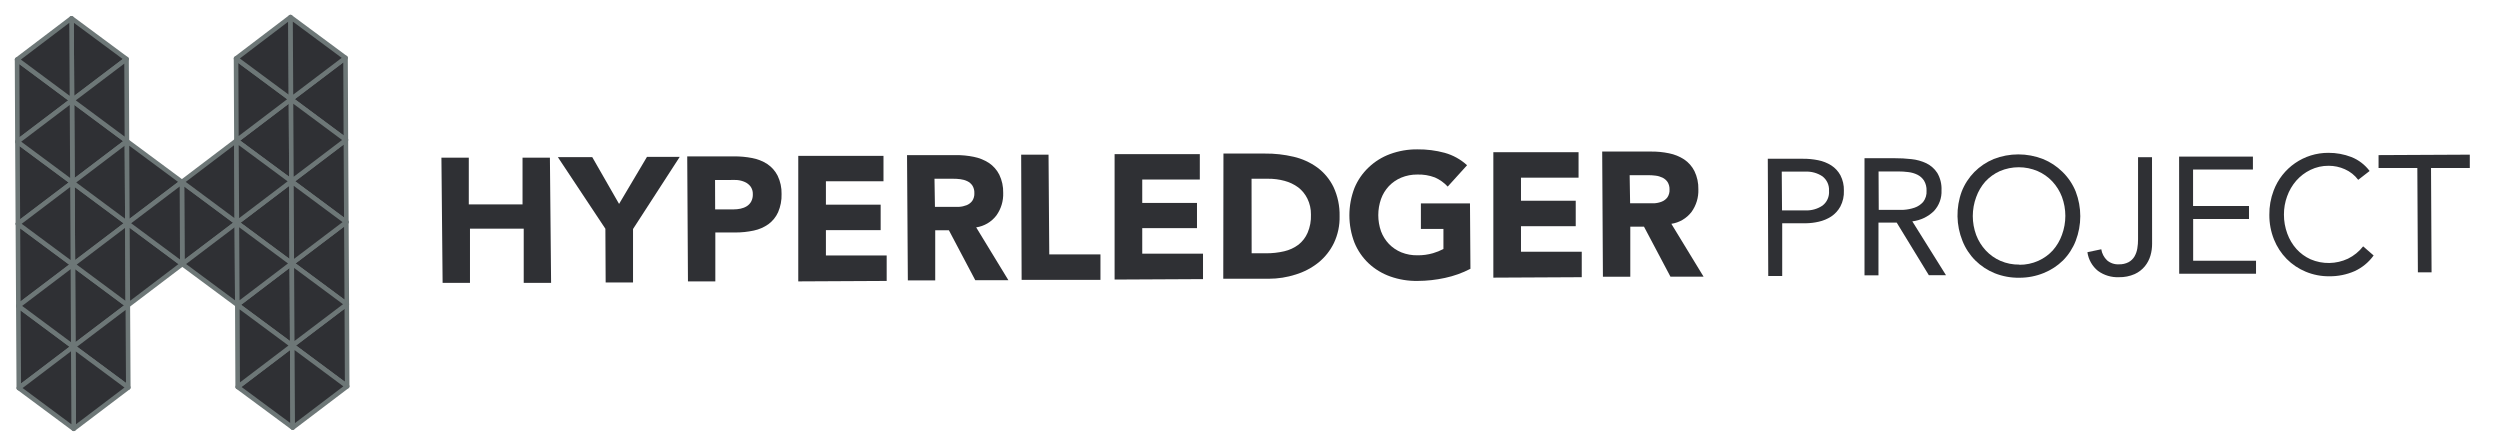
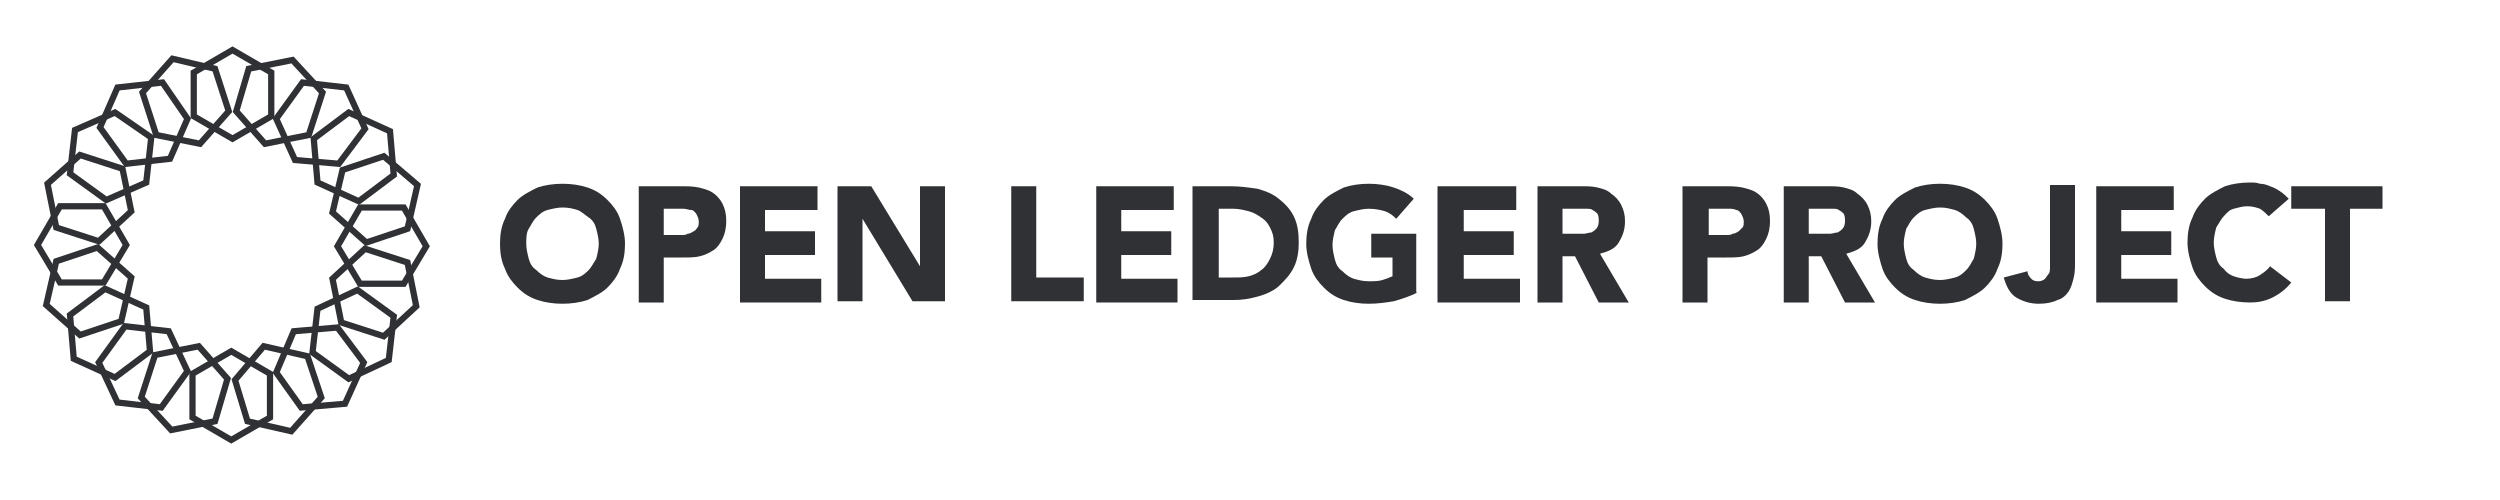
- <svg xmlns="http://www.w3.org/2000/svg" id="Layer_1" data-name="Layer 1" viewBox="0 0 274 48">
-   <defs>
-     <style>.cls-1,.cls-2{fill:#2f3034;}.cls-2{stroke:#6d7777;stroke-linecap:round;stroke-linejoin:round;stroke-width:0.5px;}</style>
-   </defs>
-   <path class="cls-1" d="M48.38,17.28l3,0,0,5.12,5.89,0,0-5.12,3,0L60.4,31l-3,0,0-5.94-5.89,0,0,5.94-3,0Z" />
-   <path class="cls-1" d="M66.35,25.07l-5.21-7.85,3.77,0,2.94,5.13,3.06-5.16,3.59,0-5.12,7.91,0,5.86-3,0Z" />
-   <path class="cls-1" d="M75.32,17.14l5.11,0a10,10,0,0,1,2,.18,4.63,4.63,0,0,1,1.67.66,3.4,3.4,0,0,1,1.13,1.28,4.39,4.39,0,0,1,.43,2,4.69,4.69,0,0,1-.38,2,3.33,3.33,0,0,1-1.06,1.31,4.32,4.32,0,0,1-1.61.7,9.43,9.43,0,0,1-2,.21H78.4l0,5.36-3,0Zm3.06,5.81h2a3.9,3.9,0,0,0,.79-0.08,2.1,2.1,0,0,0,.68-0.27,1.4,1.4,0,0,0,.48-0.51,1.6,1.6,0,0,0,.18-0.81,1.37,1.37,0,0,0-.25-0.84,1.61,1.61,0,0,0-.62-0.49,2.69,2.69,0,0,0-.85-0.22,8.63,8.63,0,0,0-.89,0H78.37Z" />
-   <path class="cls-1" d="M87.49,17.08l9.34,0v2.79l-6.31,0v2.56l6,0v2.79l-6,0V28l6.66,0v2.79l-9.69.05Z" />
-   <path class="cls-1" d="M99.41,17l5.32,0a9.35,9.35,0,0,1,2,.19,4.76,4.76,0,0,1,1.66.67,3.4,3.4,0,0,1,1.13,1.28,4.35,4.35,0,0,1,.43,2,4,4,0,0,1-.75,2.48,3.41,3.41,0,0,1-2.21,1.3l3.53,5.79-3.63,0L104,25.24h-1.5l0,5.49-3,0Zm3.06,5.67h1.79l0.86,0a2.72,2.72,0,0,0,.82-0.18,1.43,1.43,0,0,0,.61-0.46,1.4,1.4,0,0,0,.24-0.87,1.46,1.46,0,0,0-.22-0.83,1.42,1.42,0,0,0-.55-0.47,2.43,2.43,0,0,0-.76-0.22,6.13,6.13,0,0,0-.84-0.05h-2Z" />
-   <path class="cls-1" d="M111.92,16.95l3,0L115,27.88l5.61,0v2.79l-8.64,0Z" />
-   <path class="cls-1" d="M122.16,16.89l9.34,0v2.79l-6.31,0v2.56l6,0V25l-6,0v2.8l6.66,0v2.79l-9.69.05Z" />
-   <path class="cls-1" d="M134.09,16.83l4.55,0a13.06,13.06,0,0,1,3.14.35,7.2,7.2,0,0,1,2.6,1.18,5.85,5.85,0,0,1,1.77,2.13,7.19,7.19,0,0,1,.67,3.2,6.52,6.52,0,0,1-.62,2.94,6.31,6.31,0,0,1-1.69,2.14A7.53,7.53,0,0,1,142,30.09a9.58,9.58,0,0,1-2.93.46l-5,0Zm3.09,10.93h1.57a8.49,8.49,0,0,0,2-.22,4.18,4.18,0,0,0,1.56-.72,3.38,3.38,0,0,0,1-1.3,4.61,4.61,0,0,0,.37-2,3.84,3.84,0,0,0-.39-1.75,3.5,3.5,0,0,0-1-1.23,4.46,4.46,0,0,0-1.51-.72,6.69,6.69,0,0,0-1.82-.23h-1.79Z" />
-   <path class="cls-1" d="M161.16,29.46a11,11,0,0,1-2.79,1,14.26,14.26,0,0,1-3,.33,8.51,8.51,0,0,1-3-.49,6.79,6.79,0,0,1-2.36-1.43,6.53,6.53,0,0,1-1.56-2.27,8.35,8.35,0,0,1,0-6A6.55,6.55,0,0,1,150,18.35a6.79,6.79,0,0,1,2.34-1.46,8.44,8.44,0,0,1,3-.52,11,11,0,0,1,3,.38,6,6,0,0,1,2.45,1.36l-2.12,2.34a4.27,4.27,0,0,0-1.4-1,5,5,0,0,0-1.94-.32,4.5,4.5,0,0,0-1.76.34,4,4,0,0,0-1.35.93,4.07,4.07,0,0,0-.86,1.41,5.36,5.36,0,0,0,0,3.54,4.08,4.08,0,0,0,.87,1.39,4,4,0,0,0,1.36.92,4.52,4.52,0,0,0,1.76.32,5.81,5.81,0,0,0,1.71-.23,6.33,6.33,0,0,0,1.14-.46V25.09h-2.47v-2.8l5.38,0Z" />
-   <path class="cls-1" d="M163.67,16.68l9.34,0v2.79l-6.31,0V22l6,0v2.79l-6,0v2.8l6.66,0v2.79l-9.69.05Z" />
-   <path class="cls-1" d="M175.6,16.61l5.32,0a9.31,9.31,0,0,1,2,.19,4.76,4.76,0,0,1,1.66.67,3.39,3.39,0,0,1,1.13,1.28,4.34,4.34,0,0,1,.43,2,4,4,0,0,1-.75,2.48,3.42,3.42,0,0,1-2.21,1.3l3.53,5.79-3.63,0-2.9-5.48h-1.5l0,5.49-3,0Zm3.06,5.67h1.79l0.86,0a2.69,2.69,0,0,0,.82-0.18,1.42,1.42,0,0,0,.61-0.46,1.39,1.39,0,0,0,.24-0.87,1.46,1.46,0,0,0-.22-0.83,1.43,1.43,0,0,0-.55-0.47,2.4,2.4,0,0,0-.76-0.22,6.13,6.13,0,0,0-.84-0.05h-2Z" />
-   <path class="cls-1" d="M193.75,17.4l3.82,0a8.13,8.13,0,0,1,1.7.16,4.21,4.21,0,0,1,1.44.57,3,3,0,0,1,1,1.08,3.47,3.47,0,0,1,.38,1.68,3.44,3.44,0,0,1-.39,1.75,3.11,3.11,0,0,1-1,1.09,4.2,4.2,0,0,1-1.37.57,6.61,6.61,0,0,1-1.42.17h-2.58l0,5.78h-1.53Zm1.56,5.66h2.58a3.11,3.11,0,0,0,1.86-.53,1.85,1.85,0,0,0,.71-1.61,1.85,1.85,0,0,0-.73-1.6,3.12,3.12,0,0,0-1.87-.51h-2.58Z" />
-   <path class="cls-1" d="M204.35,17.34l3.29,0a15.52,15.52,0,0,1,1.85.1,5,5,0,0,1,1.65.46,3,3,0,0,1,1.19,1.06,3.45,3.45,0,0,1,.46,1.89,3.13,3.13,0,0,1-.84,2.29,4.08,4.08,0,0,1-2.36,1.12l3.69,5.9H211.4l-3.52-5.76h-2l0,5.78h-1.53ZM205.91,23h1.36c0.42,0,.86,0,1.32,0a4.53,4.53,0,0,0,1.25-.24,2.2,2.2,0,0,0,.94-0.63,1.81,1.81,0,0,0,.37-1.23,2,2,0,0,0-.28-1.11,1.85,1.85,0,0,0-.72-0.64,3.06,3.06,0,0,0-1-.29,8.54,8.54,0,0,0-1.12-.07h-2.14Z" />
-   <path class="cls-1" d="M221.33,30.44a7,7,0,0,1-2.7-.49,6.49,6.49,0,0,1-2.13-1.4,6.32,6.32,0,0,1-1.41-2.14A7.53,7.53,0,0,1,215,21a6.35,6.35,0,0,1,1.39-2.15,6.49,6.49,0,0,1,2.12-1.42,7.42,7.42,0,0,1,5.4,0,6.49,6.49,0,0,1,2.13,1.4A6.32,6.32,0,0,1,227.5,21a7.52,7.52,0,0,1,0,5.39,6.32,6.32,0,0,1-1.39,2.15A6.49,6.49,0,0,1,224,29.92,7,7,0,0,1,221.33,30.44Zm0-1.42a5,5,0,0,0,2.06-.43,4.85,4.85,0,0,0,1.6-1.15,5.23,5.23,0,0,0,1-1.7,6,6,0,0,0,0-4.16,5.2,5.2,0,0,0-1.05-1.69,4.87,4.87,0,0,0-1.62-1.14,5.29,5.29,0,0,0-4.13,0,4.89,4.89,0,0,0-1.6,1.15,5.24,5.24,0,0,0-1,1.7,6,6,0,0,0,0,4.16,5.19,5.19,0,0,0,1.05,1.69,4.86,4.86,0,0,0,1.61,1.14A5,5,0,0,0,221.32,29Z" />
-   <path class="cls-1" d="M235.87,26.71a4.5,4.5,0,0,1-.18,1.3,3.33,3.33,0,0,1-.61,1.17,3.11,3.11,0,0,1-1.12.86,4.09,4.09,0,0,1-1.73.34,3.65,3.65,0,0,1-2.28-.68,3.21,3.21,0,0,1-1.17-2.06l1.52-.32a2.14,2.14,0,0,0,.63,1.21,1.84,1.84,0,0,0,1.3.44,2.17,2.17,0,0,0,1.07-.24,1.72,1.72,0,0,0,.64-0.62,2.63,2.63,0,0,0,.31-0.88,5.74,5.74,0,0,0,.08-1l0-9h1.53Z" />
-   <path class="cls-1" d="M238.83,17.16l8.09,0v1.42l-6.56,0,0,4,6.13,0V24l-6.12,0,0,4.58,6.89,0V30l-8.42,0Z" />
-   <path class="cls-1" d="M258.46,19.71A3.68,3.68,0,0,0,257,18.55a4.25,4.25,0,0,0-1.78-.38,4.46,4.46,0,0,0-2,.45,4.93,4.93,0,0,0-1.55,1.18,5.38,5.38,0,0,0-1,1.71,5.72,5.72,0,0,0-.35,2,5.93,5.93,0,0,0,.37,2.1,5.23,5.23,0,0,0,1,1.68,4.74,4.74,0,0,0,1.55,1.13,5,5,0,0,0,4.1-.07A4.78,4.78,0,0,0,259,27l1.15,1a5.29,5.29,0,0,1-2.09,1.72,6.74,6.74,0,0,1-2.77.56,6.54,6.54,0,0,1-2.58-.5,6.36,6.36,0,0,1-2.09-1.4,6.49,6.49,0,0,1-1.39-2.13,7.13,7.13,0,0,1-.51-2.7,7.23,7.23,0,0,1,.47-2.66,6.39,6.39,0,0,1,6-4.14,6.88,6.88,0,0,1,2.52.46,4.65,4.65,0,0,1,2,1.53Z" />
-   <path class="cls-1" d="M270.69,18.41l-4.25,0,0.06,11.44H265l-0.06-11.44-4.25,0V17l10-.05v1.42Z" />
-   <polygon class="cls-2" points="7.89 11 13.87 6.47 7.84 2 7.89 11" />
-   <polygon class="cls-2" points="7.94 20 13.91 15.47 7.89 11 7.94 20" />
-   <polygon class="cls-2" points="7.99 29 13.96 24.47 7.94 20 7.99 29" />
-   <polygon class="cls-2" points="8.03 38 14.01 33.47 7.99 29 8.03 38" />
-   <polygon class="cls-2" points="14.01 33.47 8.03 38 14.06 42.47 14.01 33.47" />
-   <polygon class="cls-2" points="13.96 24.47 7.99 29 14.01 33.47 13.96 24.47" />
-   <polygon class="cls-2" points="13.91 15.47 7.94 20 13.96 24.47 13.91 15.47" />
-   <polygon class="cls-2" points="13.87 6.47 7.89 11 13.91 15.47 13.87 6.47" />
-   <polygon class="cls-2" points="2.01 33.53 8.03 38 2.06 42.53 2.01 33.53" />
-   <polygon class="cls-2" points="1.96 24.53 7.99 29 2.01 33.53 1.96 24.53" />
-   <polygon class="cls-2" points="1.91 15.53 7.94 20 1.96 24.53 1.91 15.53" />
-   <polygon class="cls-2" points="1.87 6.53 7.89 11 1.91 15.53 1.87 6.53" />
-   <polygon class="cls-2" points="7.89 11 1.87 6.53 7.84 2 7.89 11" />
-   <polygon class="cls-2" points="7.94 20 1.91 15.53 7.89 11 7.94 20" />
-   <polygon class="cls-2" points="7.99 29 1.96 24.53 7.94 20 7.99 29" />
-   <polygon class="cls-2" points="19.98 28.94 25.96 24.41 19.94 19.94 19.98 28.94" />
-   <polygon class="cls-2" points="25.96 24.41 19.98 28.94 26.01 33.41 25.96 24.41" />
-   <polygon class="cls-2" points="25.91 15.41 19.94 19.94 25.96 24.41 25.91 15.41" />
-   <polygon class="cls-2" points="13.96 24.47 19.98 28.94 14.01 33.47 13.96 24.47" />
-   <polygon class="cls-2" points="13.91 15.47 19.94 19.94 13.96 24.47 13.91 15.47" />
-   <polygon class="cls-2" points="19.98 28.94 13.96 24.47 19.94 19.94 19.98 28.94" />
-   <polygon class="cls-2" points="8.03 38 2.01 33.53 7.99 29 8.03 38" />
-   <polygon class="cls-2" points="8.08 47 14.06 42.47 8.03 38 8.08 47" />
-   <polygon class="cls-2" points="8.08 47 2.06 42.53 8.03 38 8.08 47" />
-   <polygon class="cls-2" points="32.03 37.87 26.05 42.41 32.08 46.87 32.03 37.87" />
-   <polygon class="cls-2" points="31.98 28.87 26.01 33.41 32.03 37.87 31.98 28.87" />
-   <polygon class="cls-2" points="31.94 19.87 25.96 24.41 31.98 28.87 31.94 19.87" />
-   <polygon class="cls-2" points="31.89 10.87 25.91 15.41 31.94 19.87 31.89 10.87" />
-   <polygon class="cls-2" points="25.91 15.41 31.89 10.87 25.87 6.41 25.91 15.41" />
-   <polygon class="cls-2" points="25.96 24.41 31.94 19.87 25.91 15.41 25.96 24.41" />
-   <polygon class="cls-2" points="26.01 33.41 31.98 28.87 25.96 24.41 26.01 33.41" />
-   <polygon class="cls-2" points="26.05 42.41 32.03 37.87 26.01 33.41 26.05 42.41" />
-   <polygon class="cls-2" points="37.91 15.34 31.89 10.87 37.87 6.34 37.91 15.34" />
-   <polygon class="cls-2" points="37.96 24.34 31.94 19.87 37.91 15.34 37.96 24.34" />
-   <polygon class="cls-2" points="38.01 33.34 31.98 28.87 37.96 24.34 38.01 33.34" />
-   <polygon class="cls-2" points="38.05 42.34 32.03 37.87 38.01 33.34 38.05 42.34" />
-   <polygon class="cls-2" points="32.03 37.87 38.05 42.34 32.08 46.87 32.03 37.87" />
-   <polygon class="cls-2" points="31.98 28.87 38.01 33.34 32.03 37.87 31.98 28.87" />
-   <polygon class="cls-2" points="31.94 19.87 37.96 24.34 31.98 28.87 31.94 19.87" />
-   <polygon class="cls-2" points="31.89 10.87 37.91 15.34 31.94 19.87 31.89 10.87" />
-   <polygon class="cls-2" points="31.84 1.87 25.87 6.41 31.89 10.87 31.84 1.87" />
-   <polygon class="cls-2" points="31.84 1.87 37.87 6.34 31.89 10.87 31.84 1.87" />
+ <svg xmlns="http://www.w3.org/2000/svg" version="1.1" id="Layer_1" x="0px" y="0px" viewBox="0 0 200 40" style="enable-background:new 0 0 200 40;" xml:space="preserve">
+   <style type="text/css">
+ 	.st0{fill:none;stroke:#2F3134;stroke-width:0.5;stroke-miterlimit:10;}
+ 	.st1{fill:#2F3134;}
+ </style>
+   <polygon class="st0" points="15.5,5.8 18.6,4 21.7,5.8 21.7,9.3 18.6,11.1 15.5,9.3 " />
+   <polygon class="st0" points="11.4,7.4 13.8,4.7 17.2,5.5 18.3,8.9 16,11.5 12.5,10.8 " />
+   <polygon class="st0" points="8,10.2 9.4,7 13,6.6 15,9.5 13.6,12.7 10.1,13.1 " />
+   <polygon class="st0" points="5.6,13.9 6,10.4 9.2,9 12.1,11 11.7,14.6 8.5,16 " />
+   <polygon class="st0" points="4.5,18.2 3.8,14.7 6.4,12.4 9.8,13.5 10.5,16.9 7.9,19.3 " />
+   <polygon class="st0" points="4.8,22.6 3,19.6 4.8,16.5 8.3,16.5 10.1,19.6 8.3,22.6 " />
+   <polygon class="st0" points="6.4,26.8 3.7,24.4 4.5,20.9 7.8,19.8 10.5,22.2 9.7,25.7 " />
+   <polygon class="st0" points="9.2,30.2 5.9,28.7 5.6,25.2 8.4,23.1 11.7,24.6 12,28.1 " />
+   <polygon class="st0" points="12.9,32.6 9.4,32.2 7.9,29 10,26.1 13.5,26.5 15,29.7 " />
+   <polygon class="st0" points="17.2,33.7 13.7,34.4 11.3,31.8 12.4,28.4 15.9,27.7 18.2,30.3 " />
+   <polygon class="st0" points="21.6,33.4 18.5,35.2 15.4,33.4 15.4,29.9 18.5,28.1 21.6,29.9 " />
+   <polygon class="st0" points="25.7,31.8 23.3,34.5 19.8,33.7 18.8,30.4 21.1,27.7 24.6,28.5 " />
+   <polygon class="st0" points="29.1,29 27.6,32.3 24.1,32.6 22.1,29.8 23.5,26.5 27,26.2 " />
+   <polygon class="st0" points="31.5,25.3 31.1,28.8 27.9,30.3 25,28.2 25.4,24.7 28.6,23.2 " />
+   <polygon class="st0" points="32.6,21 33.3,24.5 30.7,26.9 27.3,25.8 26.6,22.3 29.2,19.9 " />
+   <polygon class="st0" points="32.3,16.6 34.1,19.7 32.3,22.7 28.8,22.7 27,19.7 28.8,16.6 " />
+   <polygon class="st0" points="30.7,12.5 33.4,14.8 32.6,18.3 29.3,19.4 26.6,17 27.4,13.6 " />
+   <polygon class="st0" points="27.9,9 31.2,10.5 31.5,14 28.7,16.1 25.4,14.6 25.1,11.1 " />
+   <polygon class="st0" points="24.2,6.6 27.7,7 29.2,10.3 27.1,13.1 23.6,12.8 22.1,9.5 " />
+   <polygon class="st0" points="19.9,5.5 23.4,4.8 25.8,7.4 24.7,10.8 21.2,11.5 18.9,8.9 " />
+   <g>
+     <path class="st1" d="M40,19.5c0-0.7,0.1-1.4,0.4-2c0.2-0.6,0.6-1.1,1-1.5c0.4-0.4,1-0.7,1.6-1c0.6-0.2,1.3-0.3,2-0.3   c0.7,0,1.4,0.1,2,0.3c0.6,0.2,1.1,0.5,1.6,1c0.4,0.4,0.8,0.9,1,1.5c0.2,0.6,0.4,1.3,0.4,2c0,0.7-0.1,1.4-0.4,2   c-0.2,0.6-0.6,1.1-1,1.5c-0.4,0.4-1,0.7-1.6,1c-0.6,0.2-1.3,0.3-2,0.3c-0.7,0-1.4-0.1-2-0.3c-0.6-0.2-1.1-0.5-1.6-1   c-0.4-0.4-0.8-0.9-1-1.5C40.1,20.9,40,20.2,40,19.5z M42.1,19.5c0,0.4,0.1,0.8,0.2,1.2c0.1,0.4,0.3,0.7,0.6,0.9   c0.3,0.3,0.6,0.5,0.9,0.6c0.4,0.1,0.7,0.2,1.2,0.2c0.4,0,0.8-0.1,1.2-0.2c0.4-0.1,0.7-0.4,0.9-0.6s0.4-0.6,0.6-0.9   c0.1-0.4,0.2-0.8,0.2-1.2c0-0.4-0.1-0.8-0.2-1.2s-0.3-0.7-0.6-0.9s-0.6-0.5-0.9-0.6s-0.7-0.2-1.2-0.2c-0.4,0-0.8,0.1-1.2,0.2   s-0.7,0.4-0.9,0.6c-0.3,0.3-0.4,0.6-0.6,0.9S42.1,19.1,42.1,19.5z" />
+     <path class="st1" d="M51.1,14.9h3.4c0.5,0,0.9,0,1.4,0.1c0.4,0.1,0.8,0.2,1.1,0.4c0.3,0.2,0.6,0.5,0.8,0.9c0.2,0.4,0.3,0.8,0.3,1.4   c0,0.5-0.1,1-0.3,1.4c-0.2,0.4-0.4,0.7-0.7,0.9c-0.3,0.2-0.7,0.4-1.1,0.5s-0.9,0.1-1.4,0.1h-1.5v3.6h-2V14.9z M53.1,18.8h1.4   c0.2,0,0.4,0,0.5-0.1c0.2,0,0.3-0.1,0.5-0.2s0.2-0.2,0.3-0.3c0.1-0.1,0.1-0.3,0.1-0.5c0-0.2-0.1-0.4-0.2-0.6   c-0.1-0.1-0.2-0.3-0.4-0.3s-0.4-0.1-0.6-0.1s-0.4,0-0.6,0h-1V18.8z" />
+     <path class="st1" d="M59.1,14.9h6.3v1.9h-4.2v1.7h4v1.9h-4v1.9h4.5v1.9h-6.5V14.9z" />
+     <path class="st1" d="M66.9,14.9h2.8l3.9,6.4h0v-6.4h2v9.2H73l-4-6.6h0v6.6h-2V14.9z" />
+     <path class="st1" d="M80.9,14.9h2v7.3h3.8v1.9h-5.8V14.9z" />
+     <path class="st1" d="M87.6,14.9h6.3v1.9h-4.2v1.7h4v1.9h-4v1.9h4.5v1.9h-6.5V14.9z" />
+     <path class="st1" d="M95.5,14.9h3c0.7,0,1.4,0.1,2.1,0.2c0.7,0.2,1.2,0.4,1.7,0.8s0.9,0.8,1.2,1.4c0.3,0.6,0.4,1.3,0.4,2.1   c0,0.7-0.1,1.4-0.4,2c-0.3,0.6-0.7,1-1.1,1.4s-1,0.7-1.7,0.9s-1.3,0.3-2,0.3h-3.3V14.9z M97.5,22.2h1.1c0.5,0,0.9,0,1.3-0.1   c0.4-0.1,0.8-0.3,1-0.5c0.3-0.2,0.5-0.5,0.7-0.9s0.3-0.8,0.3-1.3c0-0.5-0.1-0.8-0.3-1.2s-0.4-0.6-0.7-0.8c-0.3-0.2-0.6-0.4-1-0.5   c-0.4-0.1-0.8-0.2-1.2-0.2h-1.2V22.2z" />
+     <path class="st1" d="M113.4,23.4c-0.6,0.3-1.2,0.5-1.9,0.7c-0.6,0.1-1.3,0.2-2,0.2c-0.7,0-1.4-0.1-2-0.3c-0.6-0.2-1.1-0.5-1.6-1   c-0.4-0.4-0.8-0.9-1-1.5c-0.2-0.6-0.4-1.3-0.4-2c0-0.7,0.1-1.4,0.4-2c0.2-0.6,0.6-1.1,1-1.5c0.4-0.4,1-0.7,1.6-1   c0.6-0.2,1.3-0.3,2-0.3c0.7,0,1.4,0.1,2,0.3c0.6,0.2,1.2,0.5,1.6,0.9l-1.4,1.6c-0.3-0.3-0.6-0.5-0.9-0.6s-0.8-0.2-1.3-0.2   c-0.4,0-0.8,0.1-1.2,0.2c-0.4,0.1-0.7,0.4-0.9,0.6c-0.3,0.3-0.4,0.6-0.6,0.9c-0.1,0.4-0.2,0.8-0.2,1.2c0,0.4,0.1,0.8,0.2,1.2   c0.1,0.4,0.3,0.7,0.6,0.9c0.3,0.3,0.6,0.5,0.9,0.6c0.4,0.1,0.7,0.2,1.2,0.2c0.4,0,0.8,0,1.1-0.1s0.6-0.2,0.8-0.3v-1.5h-1.7v-1.9   h3.6V23.4z" />
+     <path class="st1" d="M115,14.9h6.3v1.9h-4.2v1.7h4v1.9h-4v1.9h4.5v1.9H115V14.9z" />
+     <path class="st1" d="M122.9,14.9h3.6c0.5,0,0.9,0,1.3,0.1c0.4,0.1,0.8,0.2,1.1,0.5c0.3,0.2,0.6,0.5,0.8,0.9   c0.2,0.4,0.3,0.8,0.3,1.3c0,0.7-0.2,1.2-0.5,1.7c-0.3,0.5-0.8,0.7-1.5,0.9l2.3,3.9h-2.4l-1.9-3.7h-1v3.7h-2V14.9z M124.9,18.7h1.2   c0.2,0,0.4,0,0.6,0c0.2,0,0.4-0.1,0.6-0.1c0.2-0.1,0.3-0.2,0.4-0.3s0.2-0.3,0.2-0.6c0-0.2,0-0.4-0.1-0.6c-0.1-0.1-0.2-0.2-0.4-0.3   c-0.1-0.1-0.3-0.1-0.5-0.1c-0.2,0-0.4,0-0.6,0h-1.3V18.7z" />
+     <path class="st1" d="M134.6,14.9h3.4c0.5,0,0.9,0,1.4,0.1c0.4,0.1,0.8,0.2,1.1,0.4c0.3,0.2,0.6,0.5,0.8,0.9s0.3,0.8,0.3,1.4   c0,0.5-0.1,1-0.3,1.4c-0.2,0.4-0.4,0.7-0.7,0.9c-0.3,0.2-0.7,0.4-1.1,0.5s-0.9,0.1-1.4,0.1h-1.5v3.6h-2V14.9z M136.7,18.8h1.4   c0.2,0,0.4,0,0.5-0.1c0.2,0,0.3-0.1,0.5-0.2c0.1-0.1,0.2-0.2,0.3-0.3c0.1-0.1,0.1-0.3,0.1-0.5c0-0.2-0.1-0.4-0.2-0.6   c-0.1-0.1-0.2-0.3-0.4-0.3c-0.2-0.1-0.4-0.1-0.6-0.1s-0.4,0-0.6,0h-1V18.8z" />
+     <path class="st1" d="M142.6,14.9h3.6c0.5,0,0.9,0,1.3,0.1c0.4,0.1,0.8,0.2,1.1,0.5c0.3,0.2,0.6,0.5,0.8,0.9   c0.2,0.4,0.3,0.8,0.3,1.3c0,0.7-0.2,1.2-0.5,1.7c-0.3,0.5-0.8,0.7-1.5,0.9l2.3,3.9h-2.4l-1.9-3.7h-1v3.7h-2V14.9z M144.6,18.7h1.2   c0.2,0,0.4,0,0.6,0c0.2,0,0.4-0.1,0.6-0.1c0.2-0.1,0.3-0.2,0.4-0.3s0.2-0.3,0.2-0.6c0-0.2,0-0.4-0.1-0.6c-0.1-0.1-0.2-0.2-0.4-0.3   c-0.1-0.1-0.3-0.1-0.5-0.1c-0.2,0-0.4,0-0.6,0h-1.3V18.7z" />
+     <path class="st1" d="M150.2,19.5c0-0.7,0.1-1.4,0.4-2c0.2-0.6,0.6-1.1,1-1.5c0.4-0.4,1-0.7,1.6-1c0.6-0.2,1.3-0.3,2-0.3   c0.7,0,1.4,0.1,2,0.3c0.6,0.2,1.1,0.5,1.6,1c0.4,0.4,0.8,0.9,1,1.5c0.2,0.6,0.4,1.3,0.4,2c0,0.7-0.1,1.4-0.4,2   c-0.2,0.6-0.6,1.1-1,1.5c-0.4,0.4-1,0.7-1.6,1c-0.6,0.2-1.3,0.3-2,0.3c-0.7,0-1.4-0.1-2-0.3c-0.6-0.2-1.1-0.5-1.6-1   c-0.4-0.4-0.8-0.9-1-1.5C150.4,20.9,150.2,20.2,150.2,19.5z M152.3,19.5c0,0.4,0.1,0.8,0.2,1.2c0.1,0.4,0.3,0.7,0.6,0.9   c0.3,0.3,0.6,0.5,0.9,0.6c0.4,0.1,0.7,0.2,1.2,0.2c0.4,0,0.8-0.1,1.2-0.2c0.4-0.1,0.7-0.4,0.9-0.6c0.3-0.3,0.4-0.6,0.6-0.9   c0.1-0.4,0.2-0.8,0.2-1.2c0-0.4-0.1-0.8-0.2-1.2s-0.3-0.7-0.6-0.9c-0.3-0.3-0.6-0.5-0.9-0.6c-0.4-0.1-0.7-0.2-1.2-0.2   c-0.4,0-0.8,0.1-1.2,0.2s-0.7,0.4-0.9,0.6c-0.3,0.3-0.4,0.6-0.6,0.9C152.4,18.7,152.3,19.1,152.3,19.5z" />
+     <path class="st1" d="M166,21c0,0.4,0,0.8-0.1,1.2c-0.1,0.4-0.2,0.8-0.4,1.1s-0.5,0.6-0.9,0.7c-0.4,0.2-0.9,0.3-1.5,0.3   c-0.7,0-1.3-0.2-1.8-0.5c-0.5-0.3-0.8-0.9-1-1.6l1.9-0.5c0,0.2,0.1,0.4,0.3,0.6s0.4,0.2,0.6,0.2c0.2,0,0.4-0.1,0.5-0.2   s0.2-0.3,0.3-0.4s0.1-0.4,0.1-0.6c0-0.2,0-0.4,0-0.6v-5.9h2V21z" />
+     <path class="st1" d="M167.6,14.9h6.3v1.9h-4.2v1.7h4v1.9h-4v1.9h4.5v1.9h-6.5V14.9z" />
+     <path class="st1" d="M181.5,17.3c-0.2-0.2-0.4-0.4-0.7-0.6c-0.3-0.1-0.6-0.2-1-0.2s-0.7,0.1-1.1,0.2s-0.6,0.4-0.8,0.6   s-0.4,0.6-0.6,0.9c-0.1,0.4-0.2,0.8-0.2,1.2c0,0.4,0.1,0.8,0.2,1.2c0.1,0.4,0.3,0.7,0.6,0.9c0.2,0.3,0.5,0.5,0.8,0.6   c0.3,0.1,0.7,0.2,1,0.2c0.4,0,0.8-0.1,1.1-0.3c0.3-0.2,0.6-0.4,0.8-0.7l1.7,1.3c-0.4,0.5-0.9,0.9-1.5,1.2s-1.2,0.4-1.8,0.4   c-0.7,0-1.4-0.1-2-0.3c-0.6-0.2-1.1-0.5-1.6-1c-0.4-0.4-0.8-0.9-1-1.5c-0.2-0.6-0.4-1.3-0.4-2c0-0.7,0.1-1.4,0.4-2   c0.2-0.6,0.6-1.1,1-1.5c0.4-0.4,1-0.7,1.6-1c0.6-0.2,1.3-0.3,2-0.3c0.3,0,0.5,0,0.8,0.1c0.3,0,0.6,0.1,0.8,0.2   c0.3,0.1,0.5,0.2,0.8,0.4c0.3,0.2,0.5,0.4,0.7,0.6L181.5,17.3z" />
+     <path class="st1" d="M185.9,16.7h-2.6v-1.8h7.3v1.8h-2.6v7.4h-2V16.7z" />
+   </g>
</svg>
